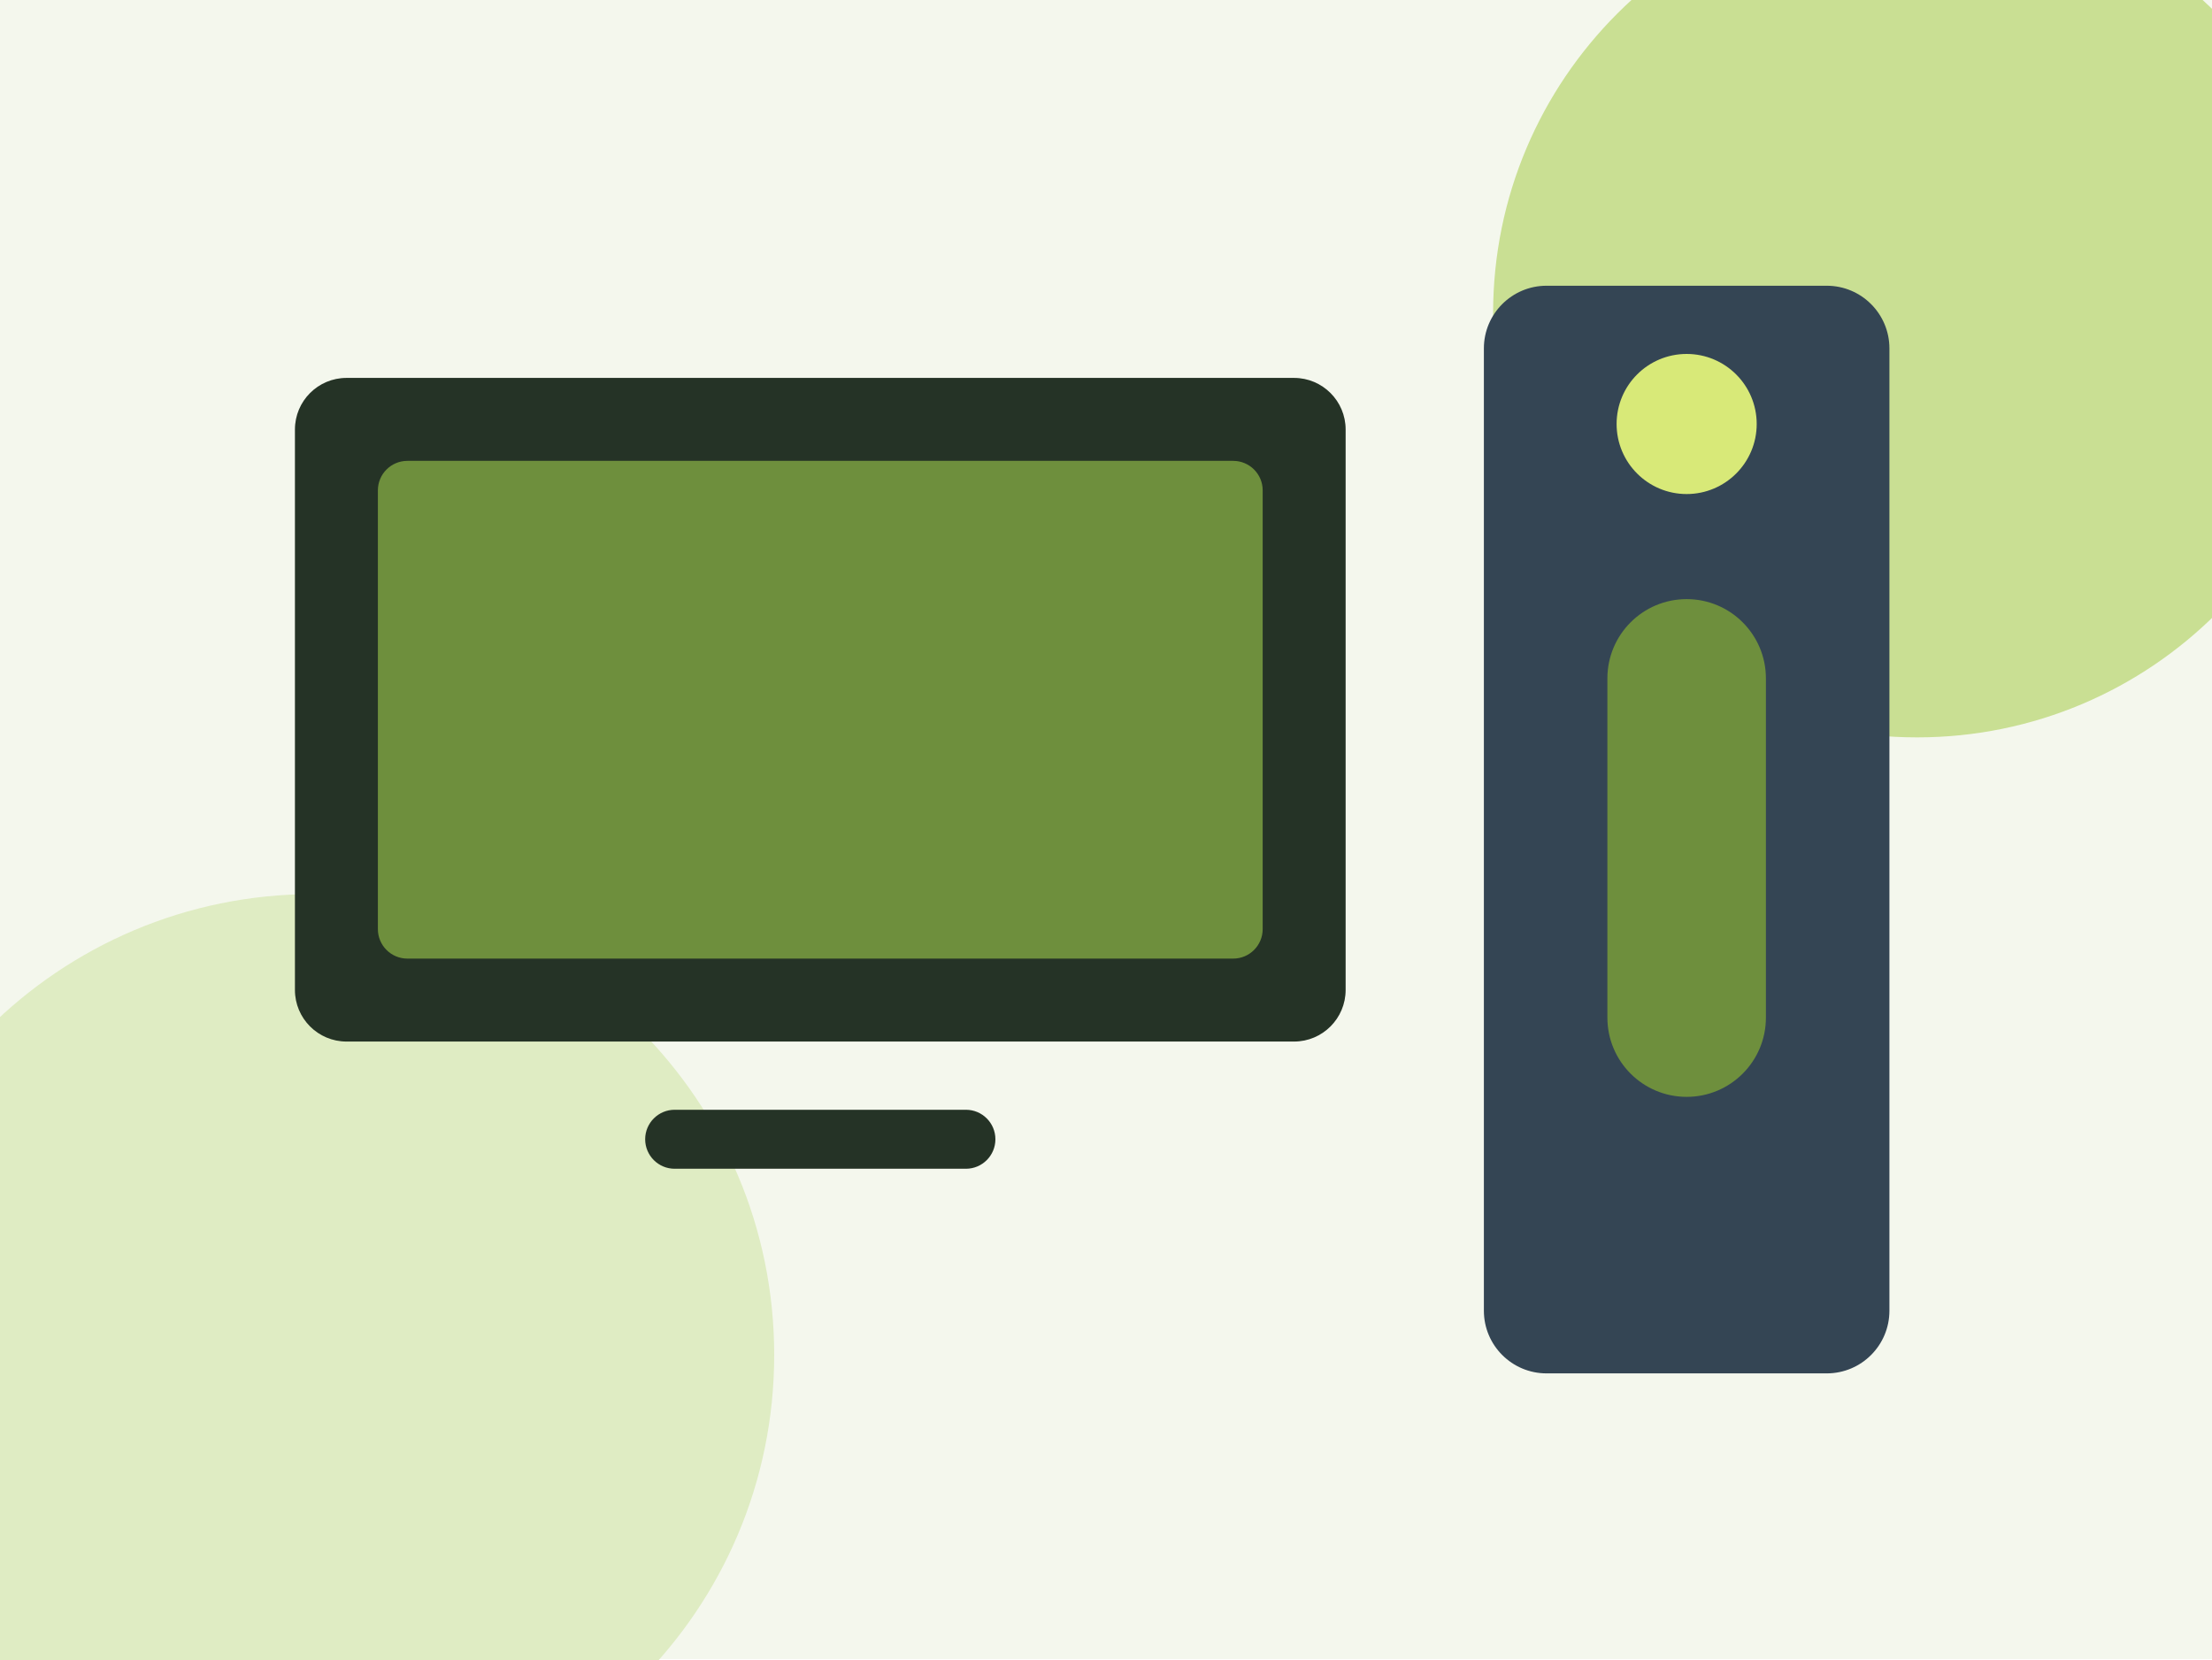
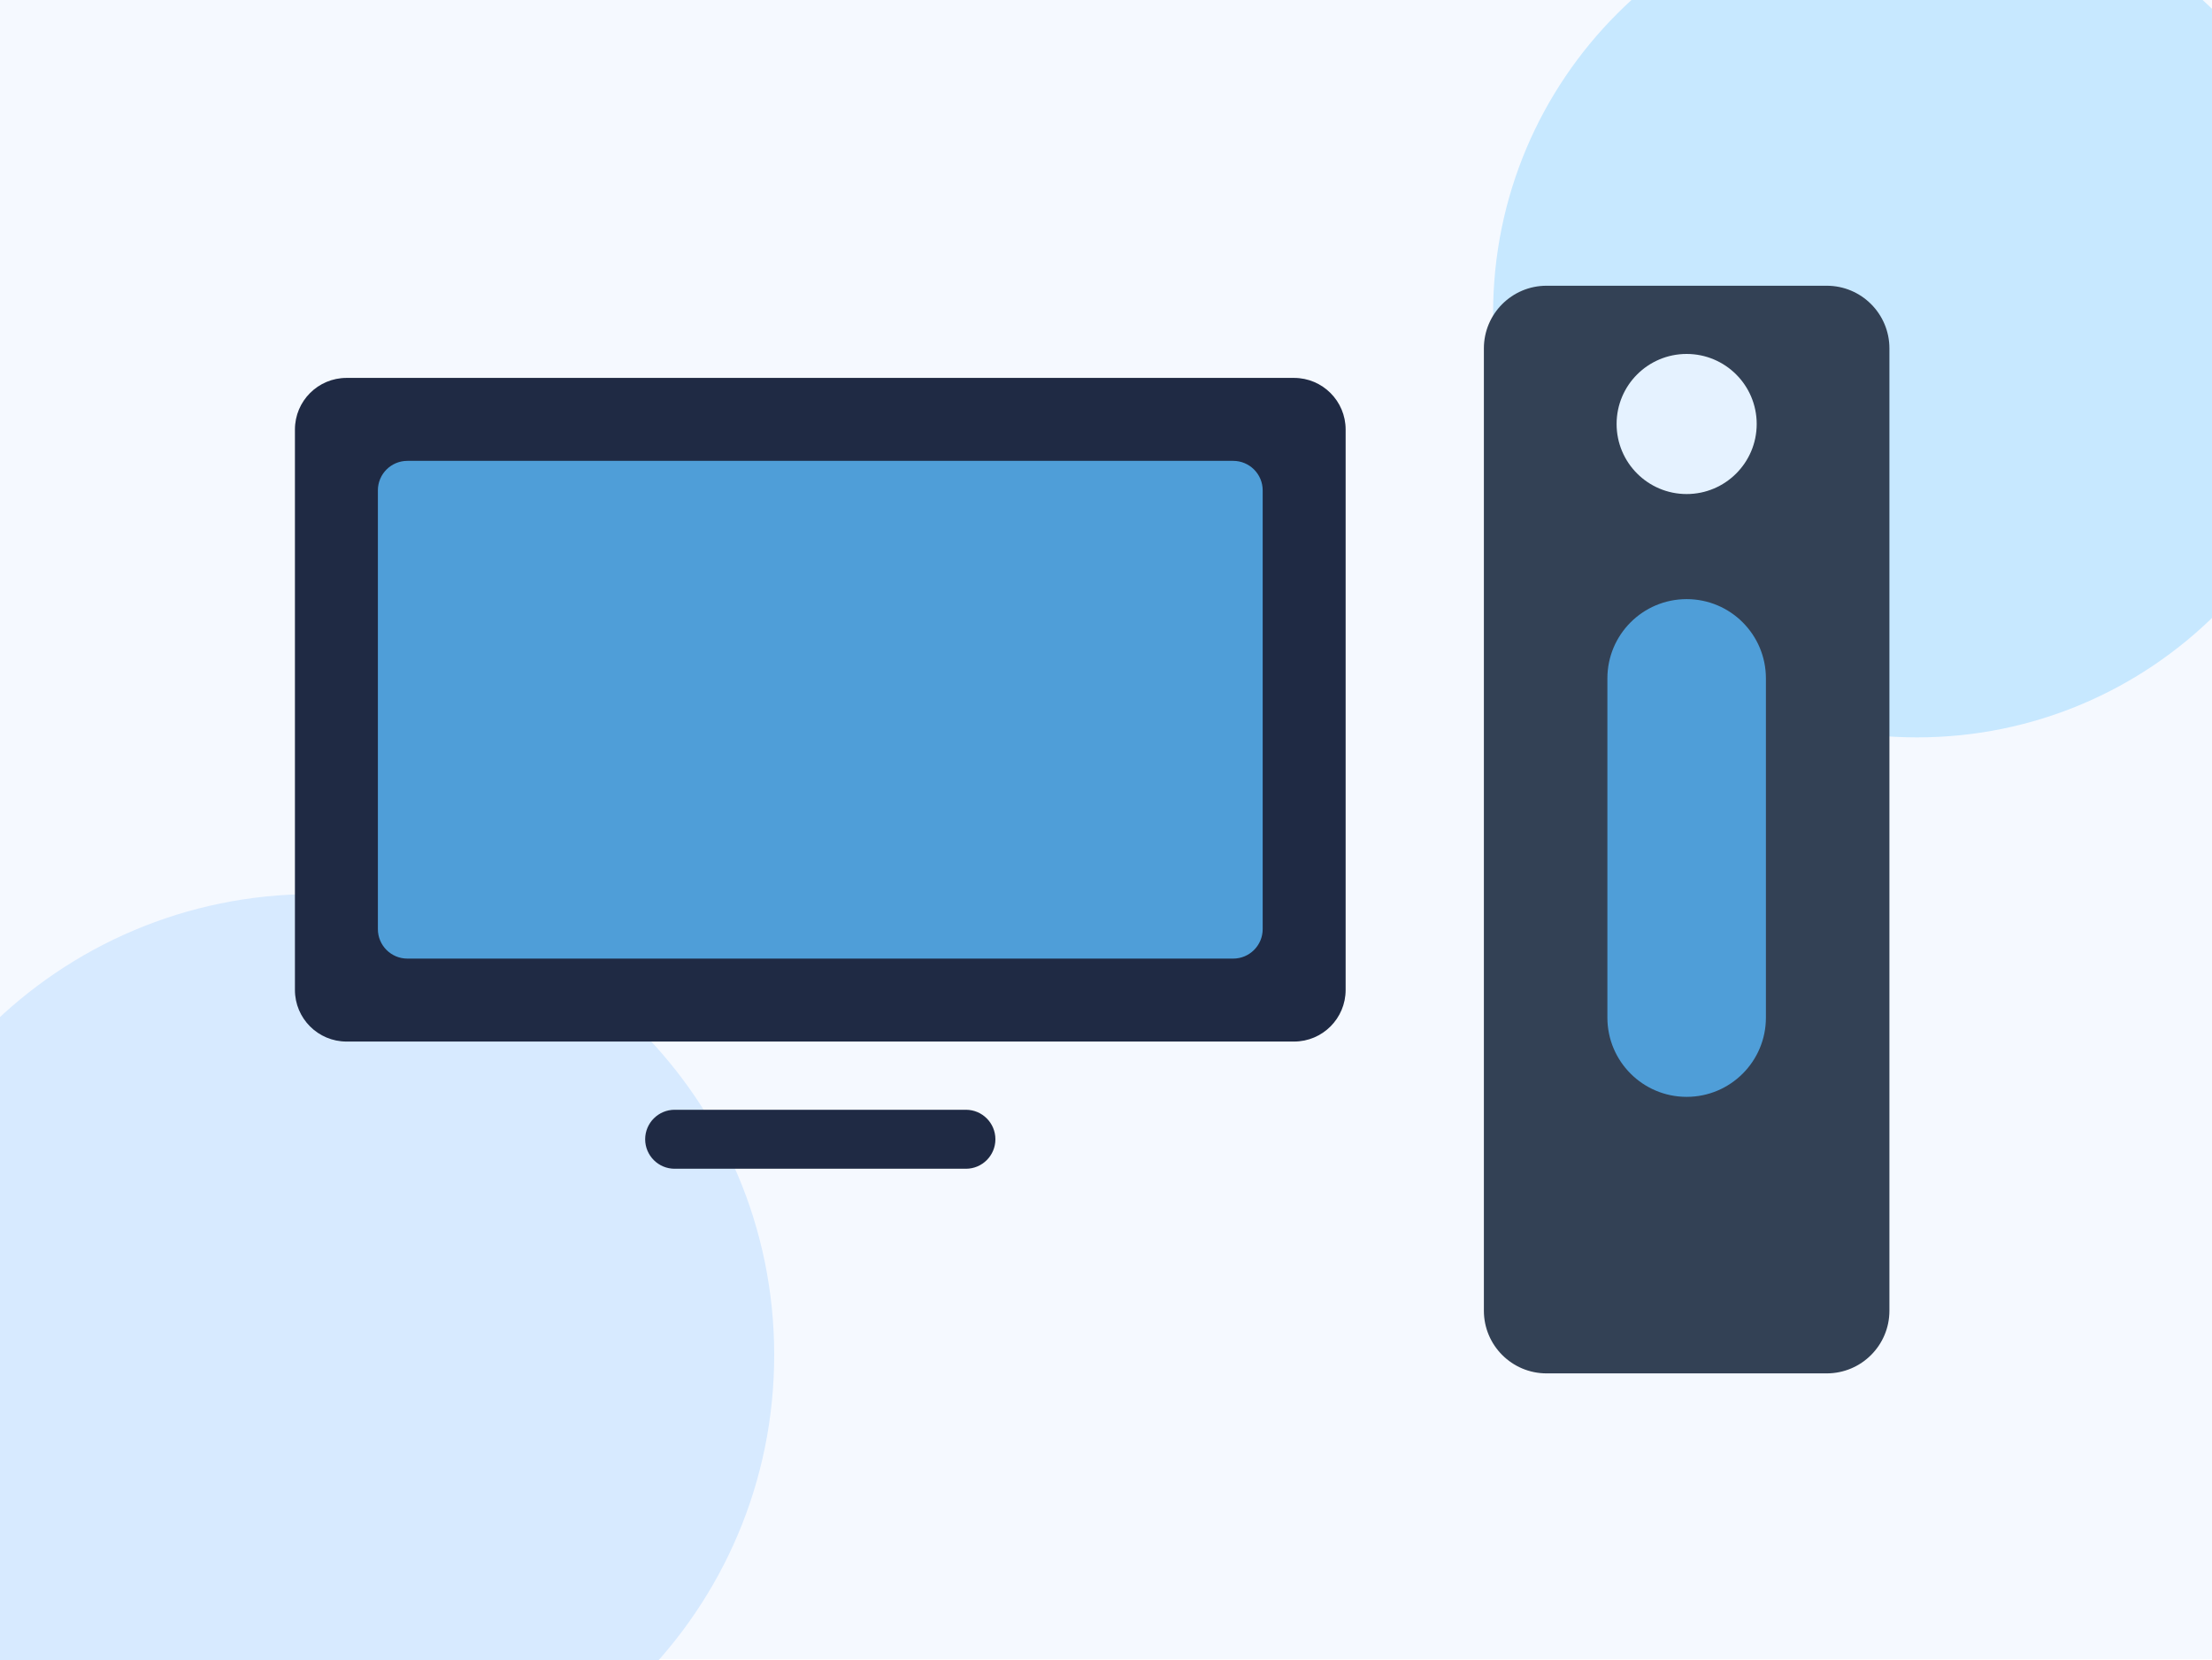
<svg xmlns="http://www.w3.org/2000/svg" width="1200" height="900" viewBox="0 0 1200 900" role="img" aria-labelledby="title desc">
-   <rect width="1200" height="900" fill="#f4f7ed" />
-   <circle cx="170" cy="735" r="250" fill="#dfecc3" />
-   <circle cx="1040" cy="170" r="230" fill="#c9df93" />
-   <rect x="160" y="205" width="570" height="360" rx="28" fill="#253326" />
-   <rect x="205" y="250" width="480" height="270" rx="16" fill="#6e8f3d" />
-   <rect x="805" y="155" width="220" height="590" rx="34" fill="#344554" />
-   <circle cx="915" cy="230" r="38" fill="#d8e978" />
-   <rect x="872" y="325" width="86" height="270" rx="43" fill="#6e8f3d" />
-   <rect x="350" y="602" width="190" height="32" rx="16" fill="#253326" />
+   <rect width="1200" height="900" fill="#f5f9ff" />
+   <circle cx="170" cy="735" r="250" fill="#d7eaff" />
+   <circle cx="1040" cy="170" r="230" fill="#c7e8ff" />
+   <rect x="160" y="205" width="570" height="360" rx="28" fill="#1f2a44" />
+   <rect x="205" y="250" width="480" height="270" rx="16" fill="#4f9ed8" />
+   <rect x="805" y="155" width="220" height="590" rx="34" fill="#334155" />
+   <circle cx="915" cy="230" r="38" fill="#e5f2ff" />
+   <rect x="872" y="325" width="86" height="270" rx="43" fill="#4f9ed8" />
+   <rect x="350" y="602" width="190" height="32" rx="16" fill="#1f2a44" />
</svg>
